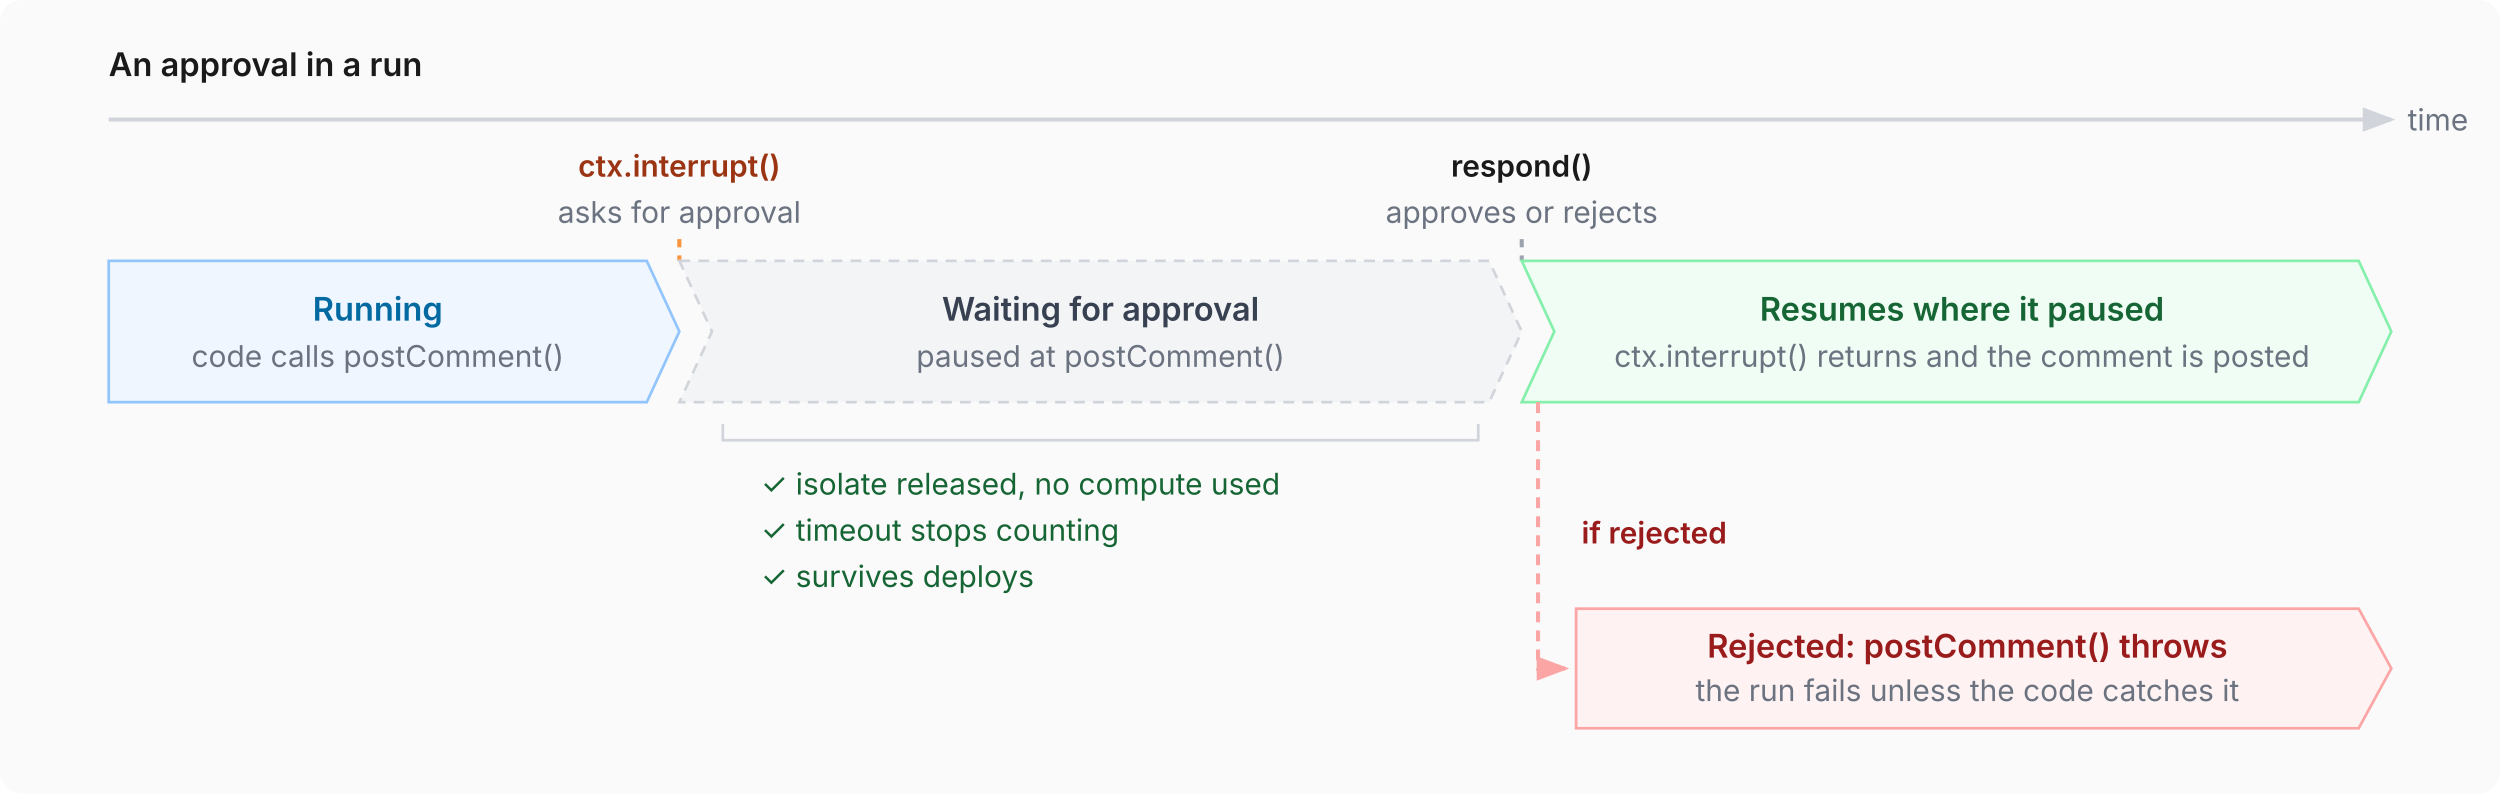
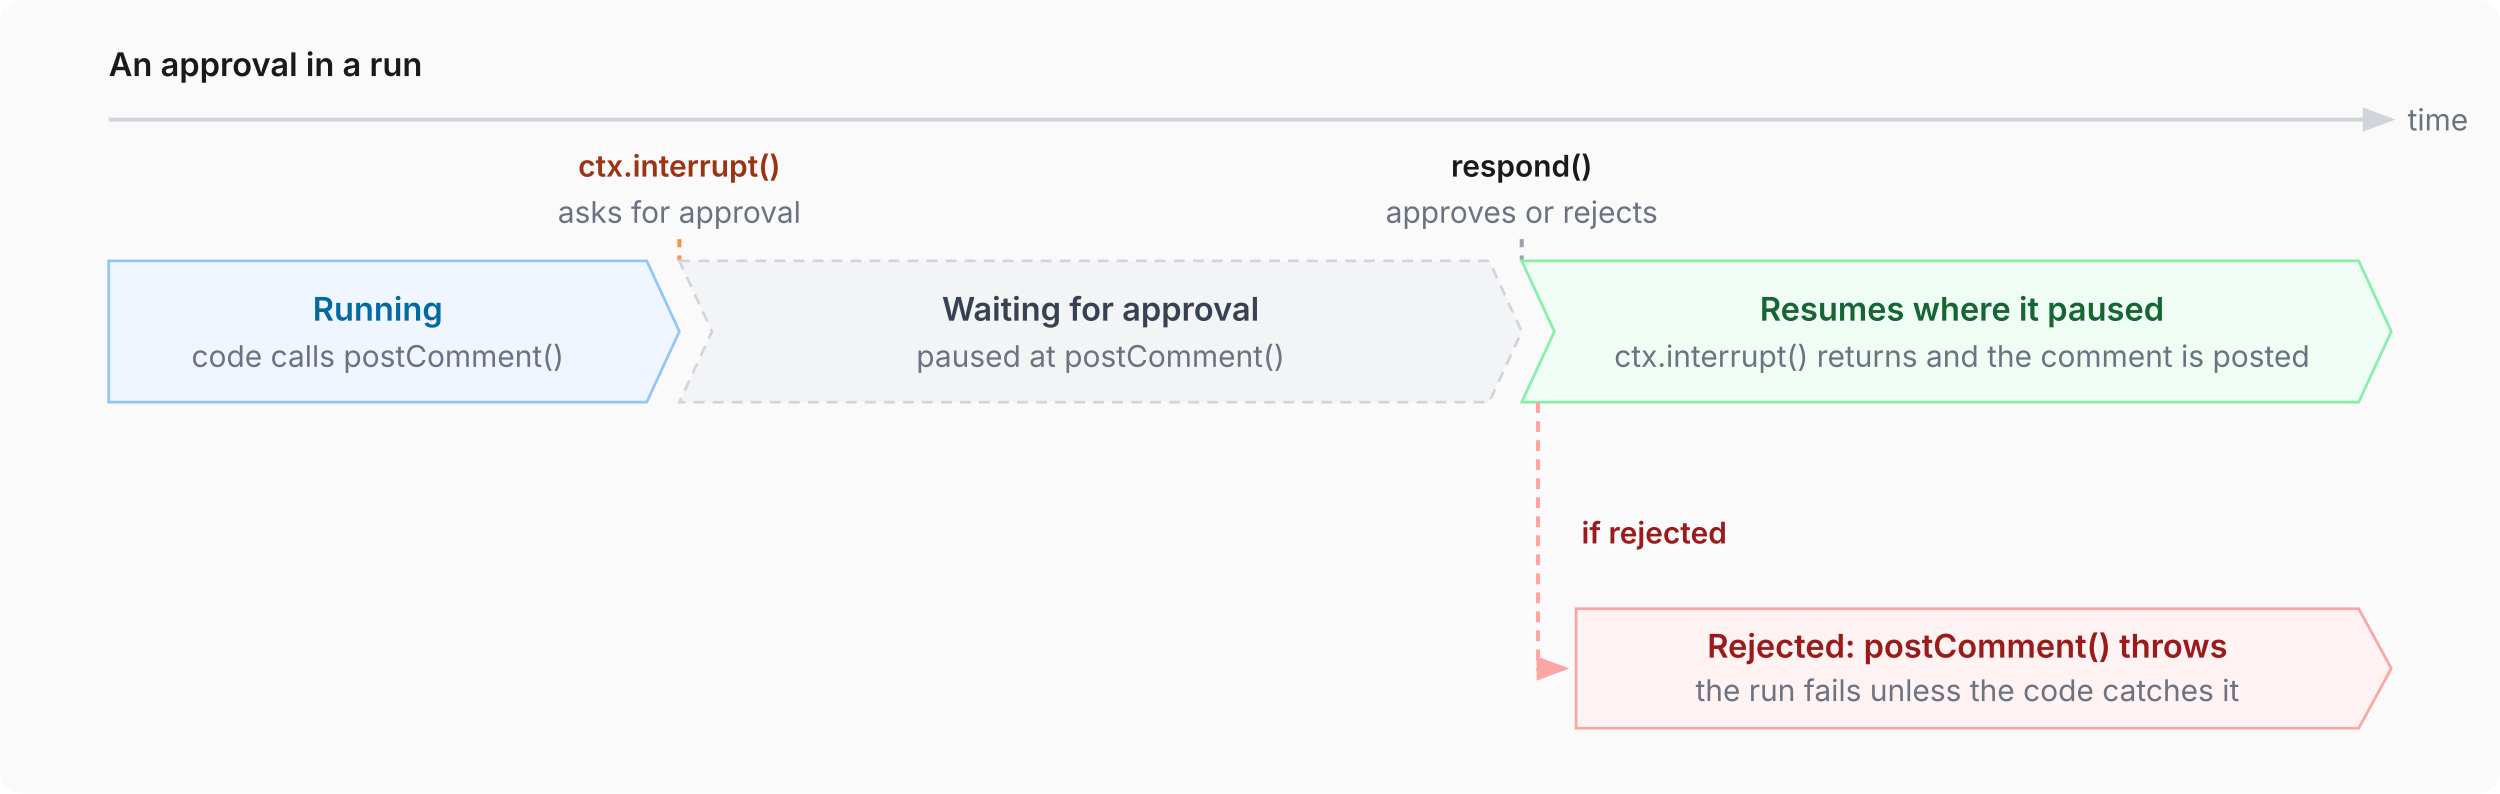
<svg xmlns="http://www.w3.org/2000/svg" fill="none" viewBox="0 0 920 292" role="img" aria-labelledby="title description">
  <style>
-     text{font-family:-apple-system,BlinkMacSystemFont,"Segoe UI",sans-serif}.label{font-size:12px;font-weight:600;fill:#1a1a1a}.sublabel{font-size:11px;fill:#6b7280}.run{font-size:12px;font-weight:600;fill:#0369a1}.wait{font-size:12px;font-weight:600;fill:#374151}.gate{font-size:11px;font-weight:600;fill:#9a3412}.event{font-size:11px;font-weight:600;fill:#1a1a1a}.approve{font-size:12px;font-weight:600;fill:#166534}.reject{font-size:12px;font-weight:600;fill:#991b1b}.benefit{font-size:11px;fill:#166534}.branch{font-size:11px;font-weight:600;fill:#991b1b}
+     text{font-family:-apple-system,BlinkMacSystemFont,"Segoe UI",sans-serif}.label{font-size:12px;font-weight:600;fill:#1a1a1a}.sublabel{font-size:11px;fill:#6b7280}.run{font-size:12px;font-weight:600;fill:#0369a1}.wait{font-size:12px;font-weight:600;fill:#374151}.gate{font-size:11px;font-weight:600;fill:#9a3412}.event{font-size:11px;font-weight:600;fill:#1a1a1a}.approve{font-size:12px;font-weight:600;fill:#166534}.reject{font-size:12px;font-weight:600;fill:#991b1b}.branch{font-size:11px;font-weight:600;fill:#991b1b}
  </style>
  <defs>
    <marker id="time-arrow" markerHeight="6" markerWidth="8" orient="auto" refX="7" refY="3">
      <path fill="#d1d5db" d="m0 0 8 3-8 3z" />
    </marker>
    <marker id="reject-arrow" markerHeight="6" markerWidth="8" orient="auto" refX="7" refY="3">
      <path fill="#fca5a5" d="m0 0 8 3-8 3z" />
    </marker>
  </defs>
  <rect width="920" height="292" fill="#fafafa" rx="8" />
  <text x="40" y="28" class="label">An approval in a run</text>
  <path stroke="#d1d5db" stroke-width="1.5" marker-end="url(#time-arrow)" d="M40 44h840" />
  <text x="886" y="48" class="sublabel">time</text>
  <text x="250" y="65" class="gate" text-anchor="middle">ctx.interrupt()</text>
  <text x="250" y="82" class="sublabel" text-anchor="middle">asks for approval</text>
  <path stroke="#fb923c" stroke-dasharray="3 3" stroke-width="1.5" d="M250 88v8" />
  <text x="560" y="65" class="event" text-anchor="middle">respond()</text>
  <text x="560" y="82" class="sublabel" text-anchor="middle">approves or rejects</text>
  <path stroke="#9ca3af" stroke-dasharray="3 3" stroke-width="1.5" d="M560 88v8" />
  <path class="shape" fill="#eff6ff" stroke="#93c5fd" d="M40 96h198l12 26-12 26H40z" />
  <text x="139" y="118" class="run" text-anchor="middle">Running</text>
  <text x="139" y="135" class="sublabel" text-anchor="middle">code calls postComment()</text>
  <path class="shape" fill="#f3f4f6" stroke="#d1d5db" stroke-dasharray="4 3" d="M250 96h298l12 26-12 26H250l12-26z" />
  <text x="405" y="118" class="wait" text-anchor="middle">Waiting for approval</text>
  <text x="405" y="135" class="sublabel" text-anchor="middle">paused at postComment()</text>
  <path class="shape" fill="#f0fdf4" stroke="#86efac" d="M560 96h308l12 26-12 26H560l12-26z" />
  <text x="722" y="118" class="approve" text-anchor="middle">Resumes where it paused</text>
  <text x="722" y="135" class="sublabel" text-anchor="middle">ctx.interrupt() returns and the comment is posted</text>
-   <path stroke="#d1d5db" d="M266 156v6h278v-6" />
-   <text x="280" y="182" class="benefit">✓ isolate released, no compute used</text>
-   <text x="280" y="199" class="benefit">✓ timeout stops counting</text>
-   <text x="280" y="216" class="benefit">✓ survives deploys</text>
  <path stroke="#fca5a5" stroke-dasharray="4 3" stroke-width="1.5" marker-end="url(#reject-arrow)" d="M566 148v98h10" />
  <text x="582" y="200" class="branch">if rejected</text>
  <path class="shape" fill="#fef2f2" stroke="#fca5a5" d="M580 224h288l12 22-12 22H580z" />
  <text x="724" y="242" class="reject" text-anchor="middle">Rejected: postComment() throws</text>
  <text x="724" y="258" class="sublabel" text-anchor="middle">the run fails unless the code catches it</text>
</svg>
